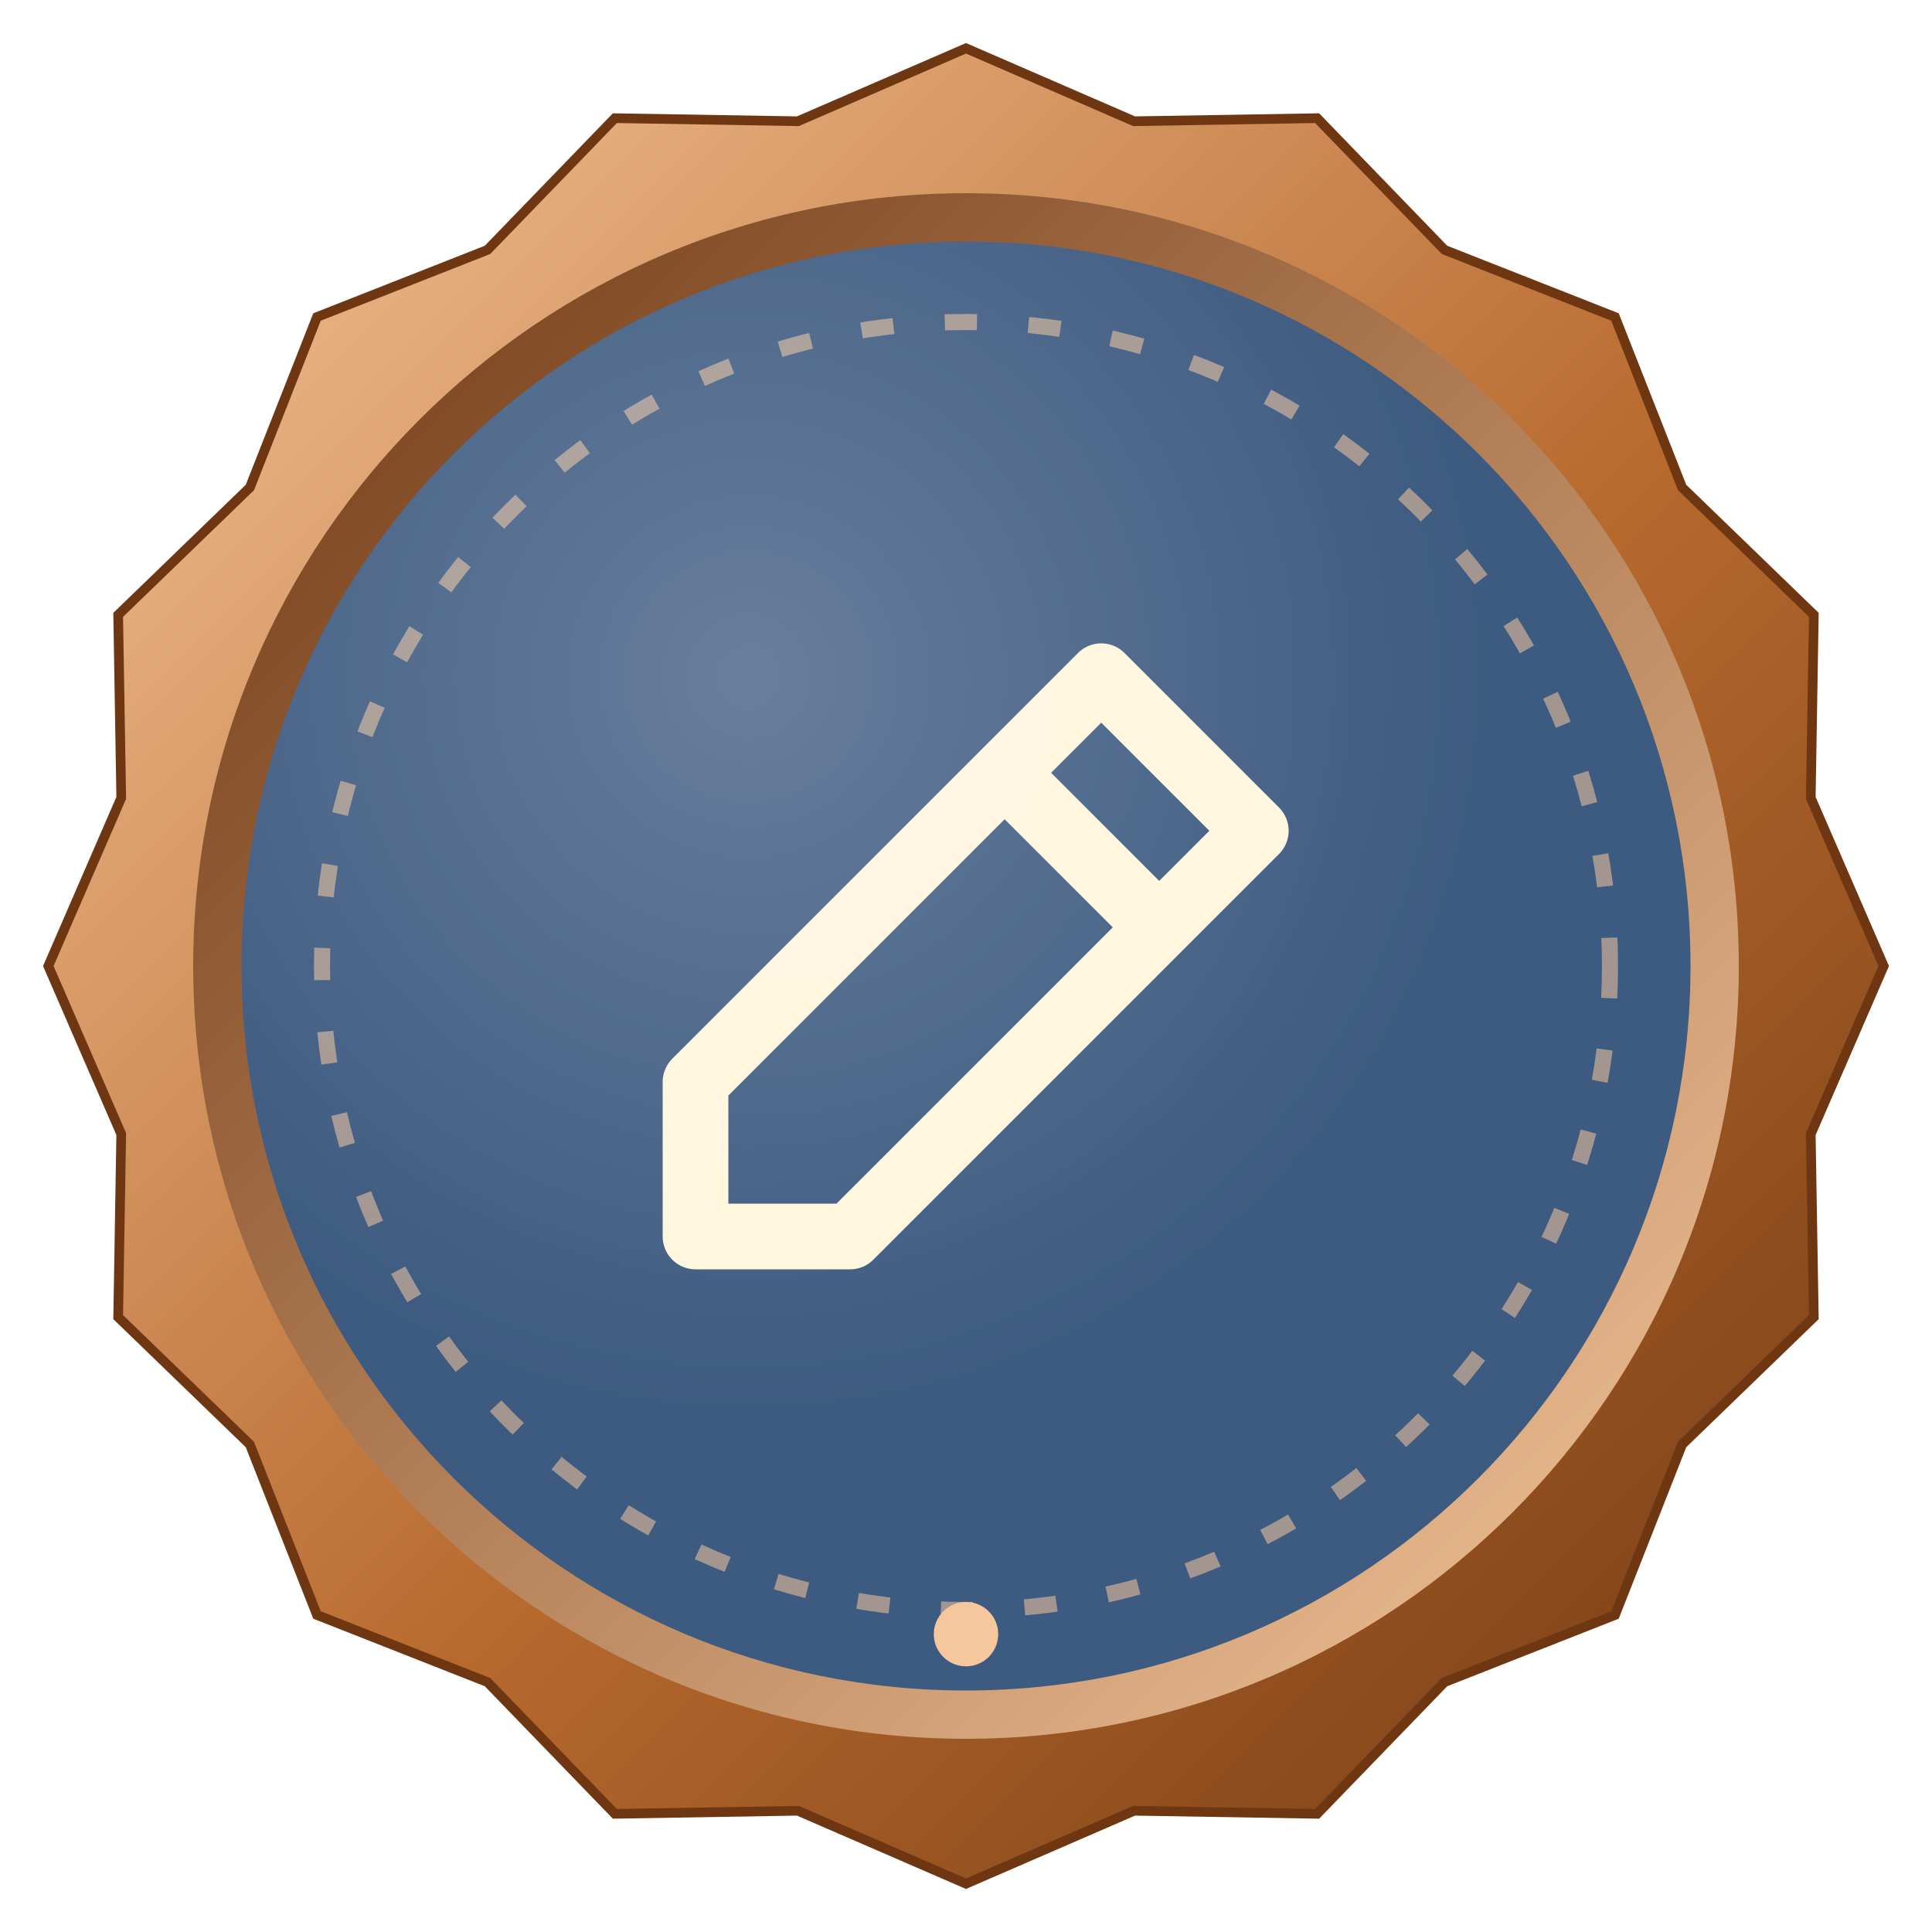
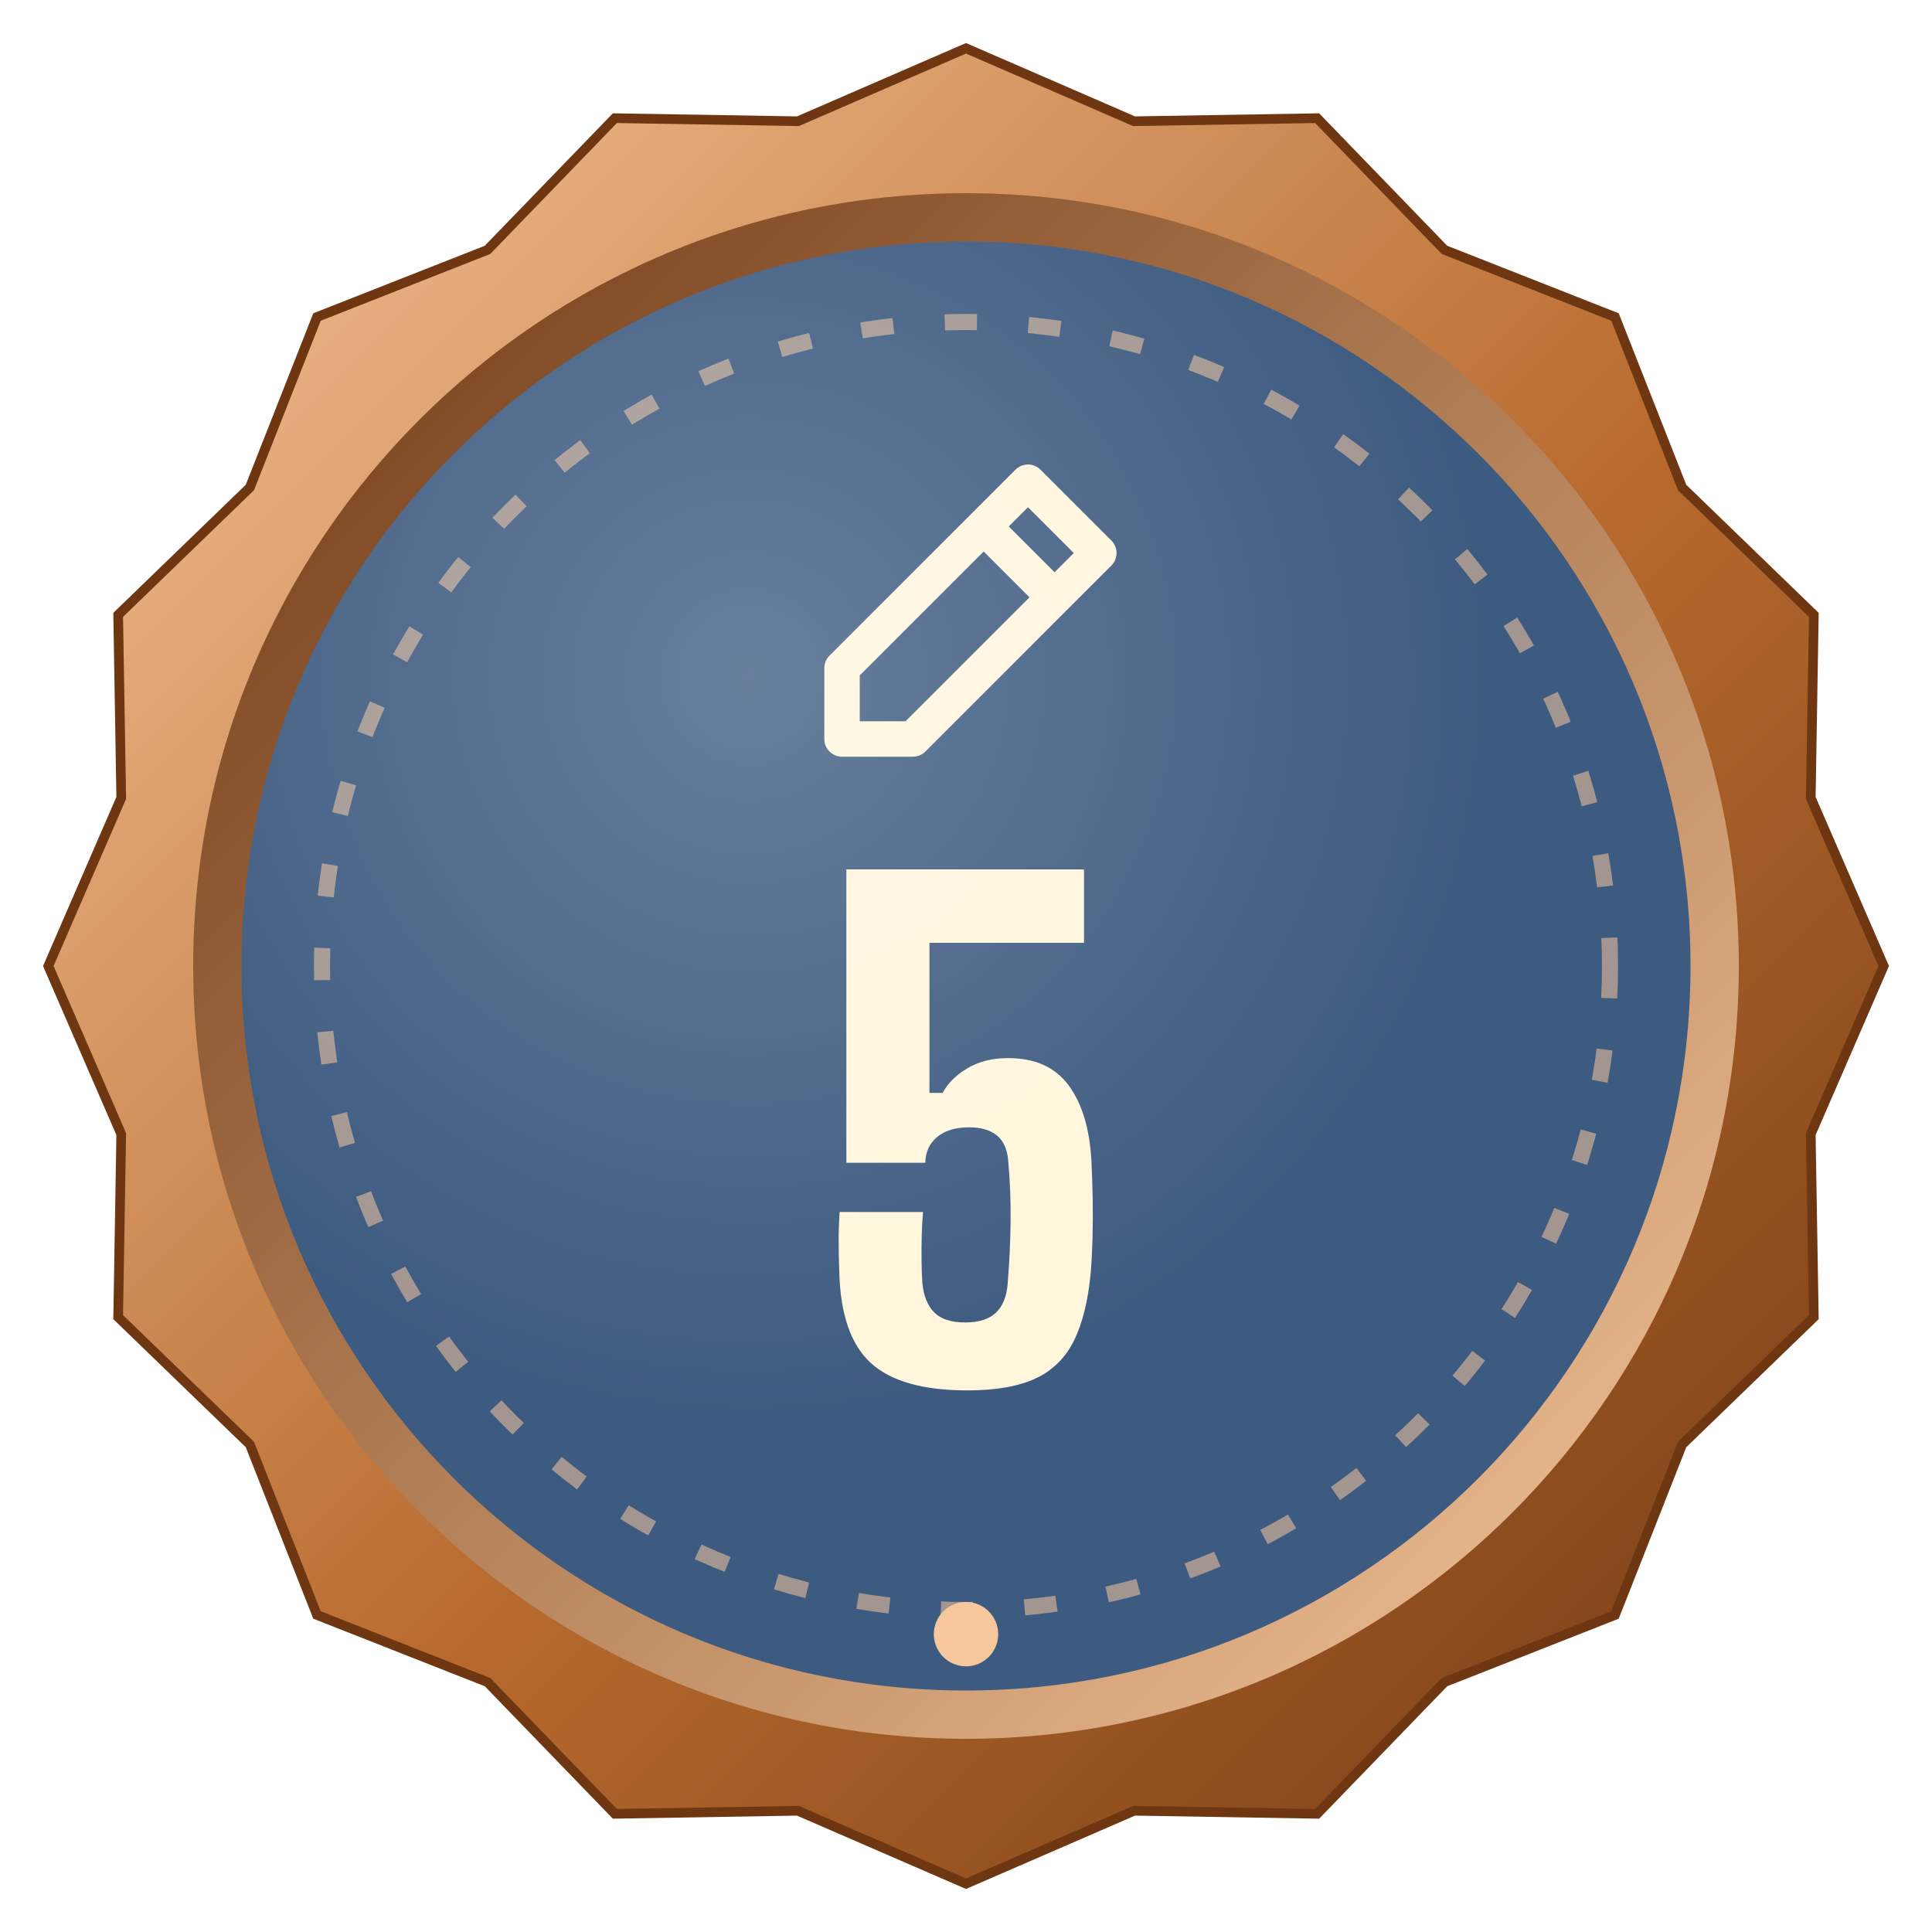
<svg xmlns="http://www.w3.org/2000/svg" viewBox="0 0 120 120">
  <defs>
    <linearGradient id="m" x1="0" y1="0" x2="1" y2="1">
      <stop offset="0" stop-color="#F6C79C" />
      <stop offset=".55" stop-color="#B86A2E" />
      <stop offset="1" stop-color="#6E3712" />
    </linearGradient>
    <linearGradient id="m2" x1="1" y1="1" x2="0" y2="0">
      <stop offset="0" stop-color="#F6C79C" />
      <stop offset="1" stop-color="#6E3712" />
    </linearGradient>
    <radialGradient id="e" cx=".35" cy=".3" r=".85">
      <stop offset="0" stop-color="#fff" stop-opacity=".22" />
      <stop offset=".6" stop-color="#fff" stop-opacity="0" />
    </radialGradient>
  </defs>
  <path d="M60.00,3.00 L70.44,7.53 L81.81,7.34 L89.72,15.52 L100.31,19.69 L104.48,30.28 L112.66,38.19 L112.47,49.56 L117.00,60.00 L112.47,70.44 L112.66,81.81 L104.48,89.72 L100.31,100.31 L89.72,104.48 L81.81,112.66 L70.44,112.47 L60.00,117.00 L49.56,112.47 L38.19,112.66 L30.28,104.48 L19.69,100.31 L15.52,89.72 L7.34,81.81 L7.53,70.44 L3.00,60.00 L7.53,49.56 L7.34,38.19 L15.52,30.28 L19.69,19.69 L30.28,15.52 L38.19,7.34 L49.56,7.53Z" fill="url(#m)" stroke="#6E3712" stroke-width=".6" />
  <circle cx="60" cy="60" r="48" fill="url(#m2)" />
  <circle cx="60" cy="60" r="45" fill="#3D5A80" />
  <circle cx="60" cy="60" r="40" fill="none" stroke="#F6C79C" stroke-opacity=".55" stroke-width="1" stroke-dasharray="2 3.2" />
-   <g transform="translate(31.2 31.2) scale(2.4)" fill="none" stroke="#FFF6DC" stroke-width="1.7" stroke-linecap="round" stroke-linejoin="round">
+   <g transform="translate(46.8 25) scale(1.1)" fill="none" stroke="#FFF6DC" stroke-width="2" stroke-linecap="round" stroke-linejoin="round">
    <path d="M15.5 4.5l4 4L9 19H5v-4L15.5 4.5ZM13 7l4 4" />
  </g>
+   <path d="M60.09 86.36Q55.95 86.36 54.09 84.66Q52.23 82.96 52.13 79.02Q52.09 77.9 52.09 77.06Q52.09 76.22 52.15 75.28H57.33Q57.27 75.92 57.25 76.75Q57.23 77.58 57.24 78.36Q57.25 79.14 57.29 79.7Q57.41 80.9 58.03 81.52Q58.65 82.14 59.95 82.14Q61.23 82.14 61.87 81.52Q62.51 80.9 62.59 79.7Q62.75 77.72 62.77 75.85Q62.79 73.98 62.63 72.2Q62.57 71.1 61.96 70.56Q61.35 70.02 60.19 70.02Q59.37 70.02 58.77 70.28Q58.17 70.54 57.83 71.03Q57.49 71.52 57.47 72.22H52.57V54.0H67.33V58.56H57.73V67.88H58.55Q59.03 66.98 60.09 66.35Q61.15 65.72 62.61 65.72Q65.13 65.72 66.38 67.42Q67.63 69.12 67.79 72.1Q67.85 73.32 67.87 74.52Q67.89 75.72 67.86 76.86Q67.83 78.0 67.75 79.02Q67.51 81.64 66.71 83.26Q65.91 84.88 64.32 85.62Q62.73 86.36 60.09 86.36Z" fill="#FFF6DC" />
  <circle cx="60.0" cy="101.5" r="2" fill="#F6C79C" />
  <circle cx="60" cy="60" r="45" fill="url(#e)" />
</svg>
